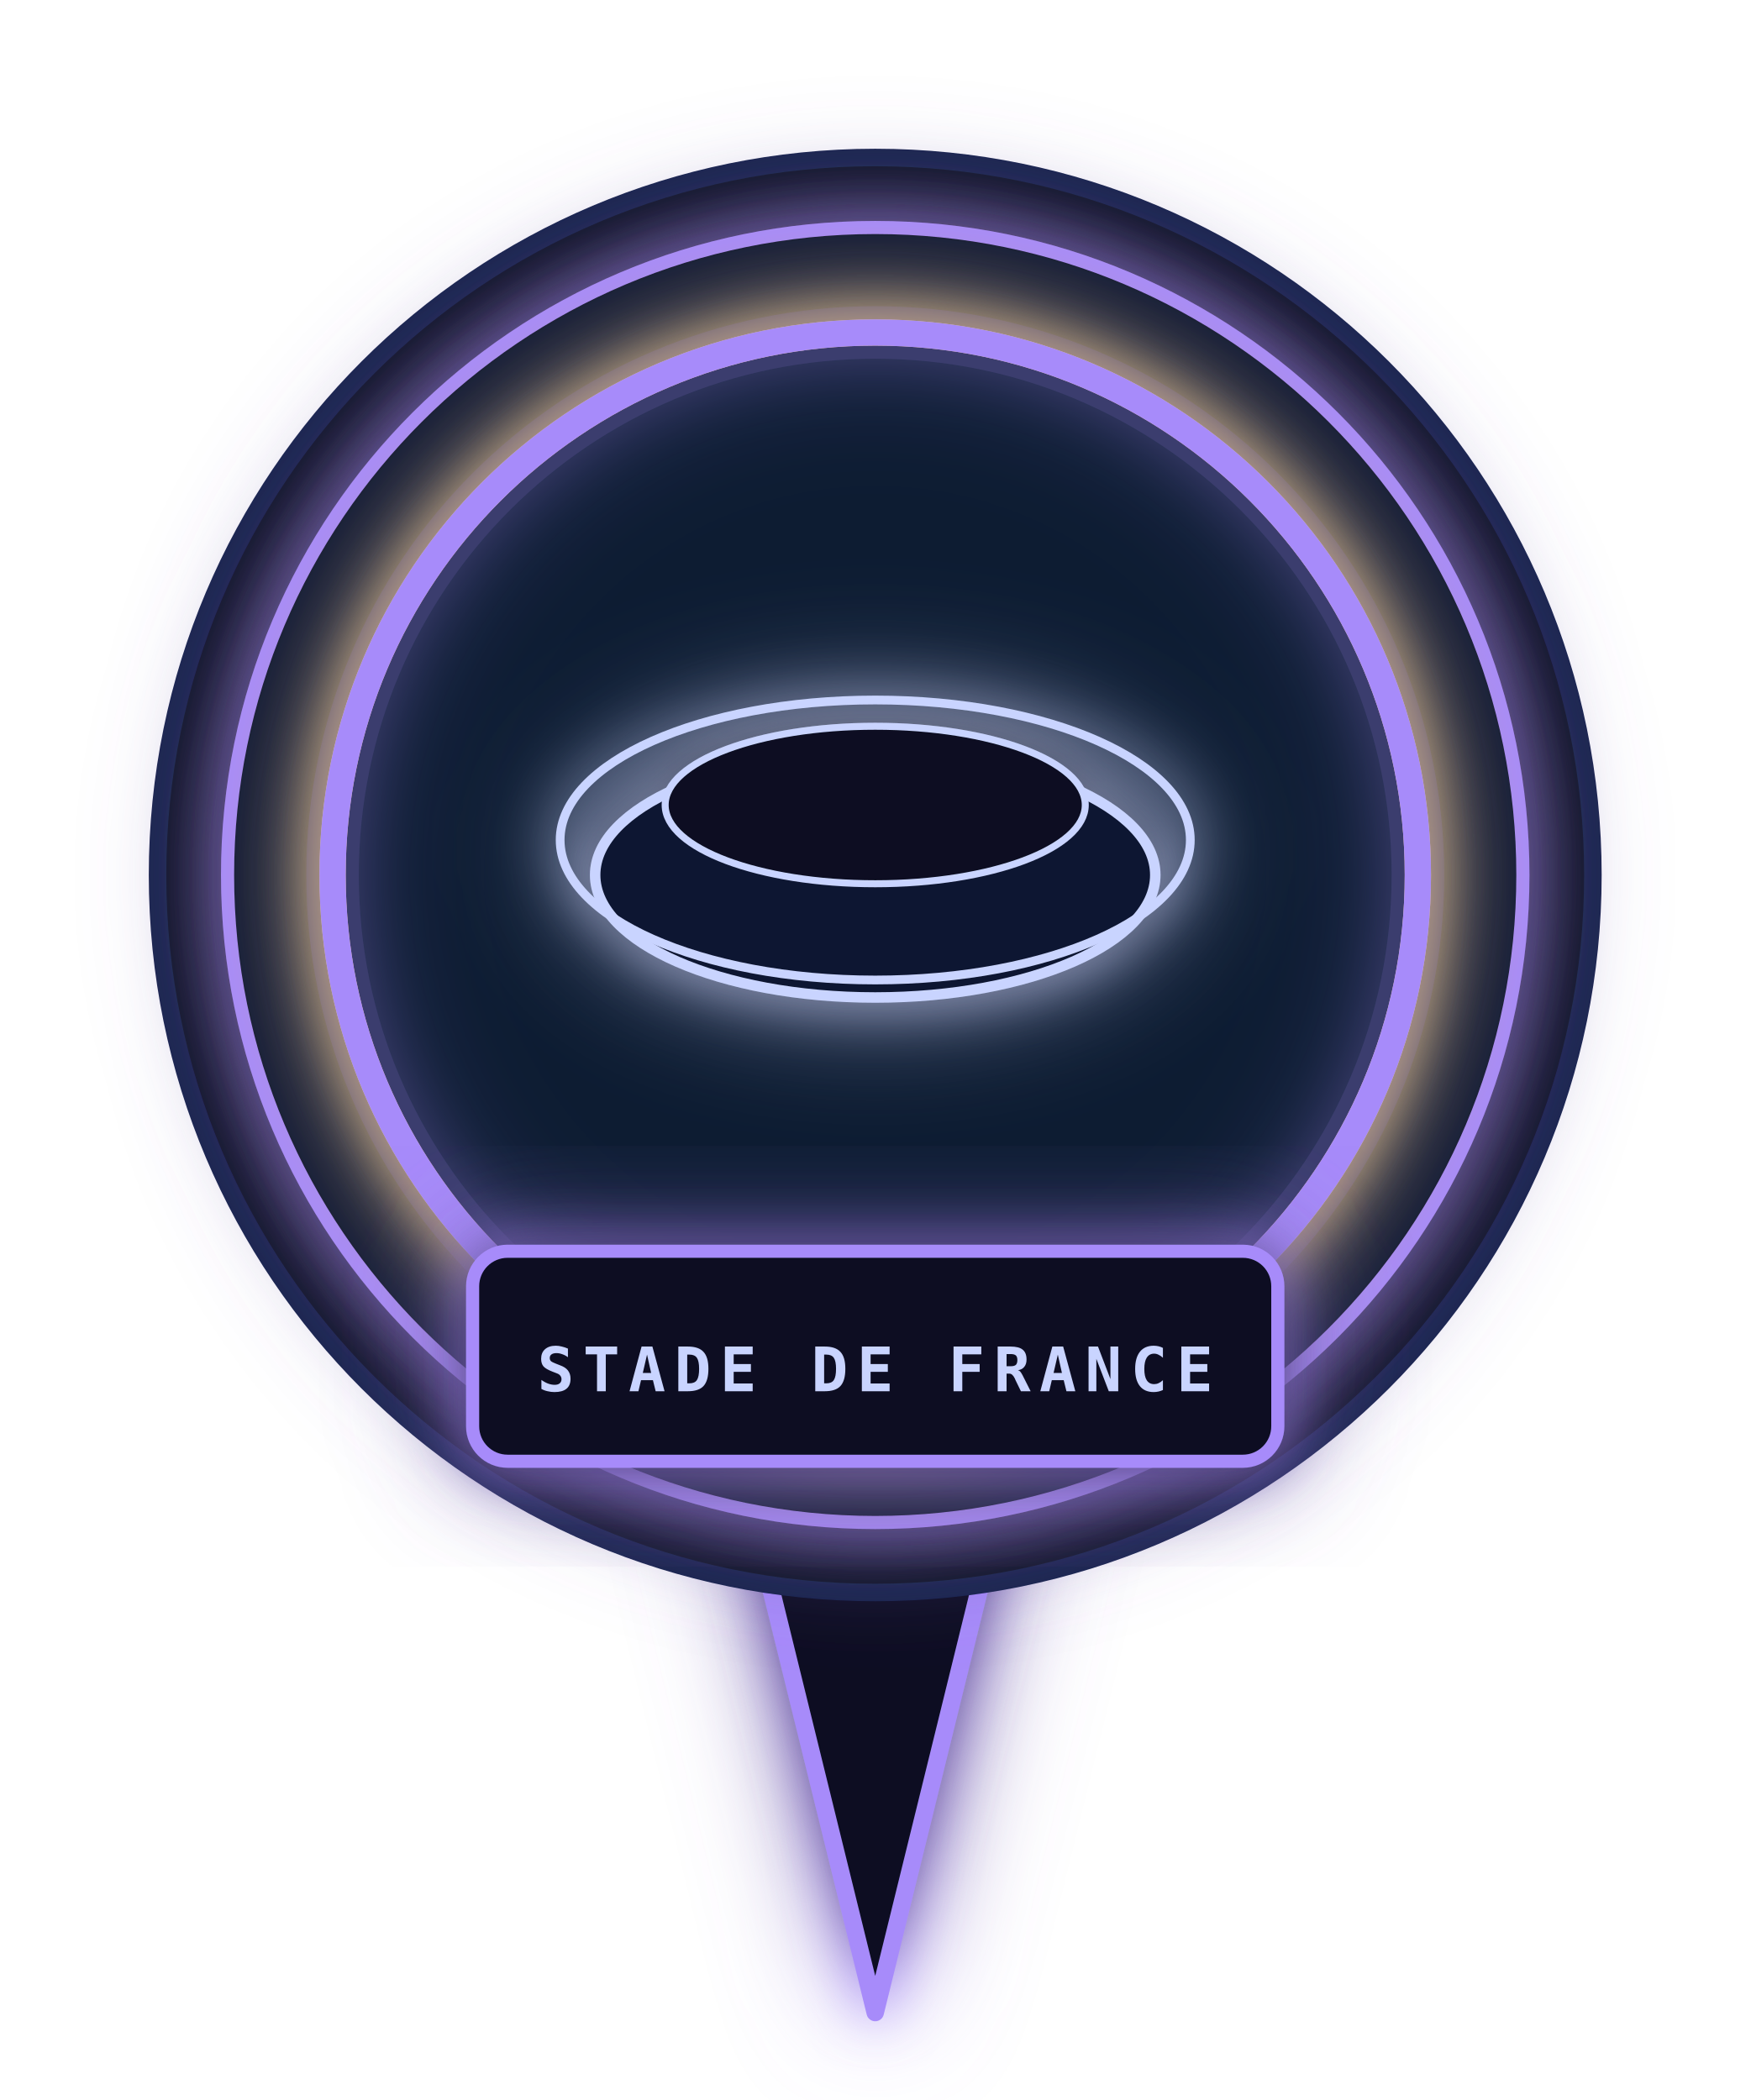
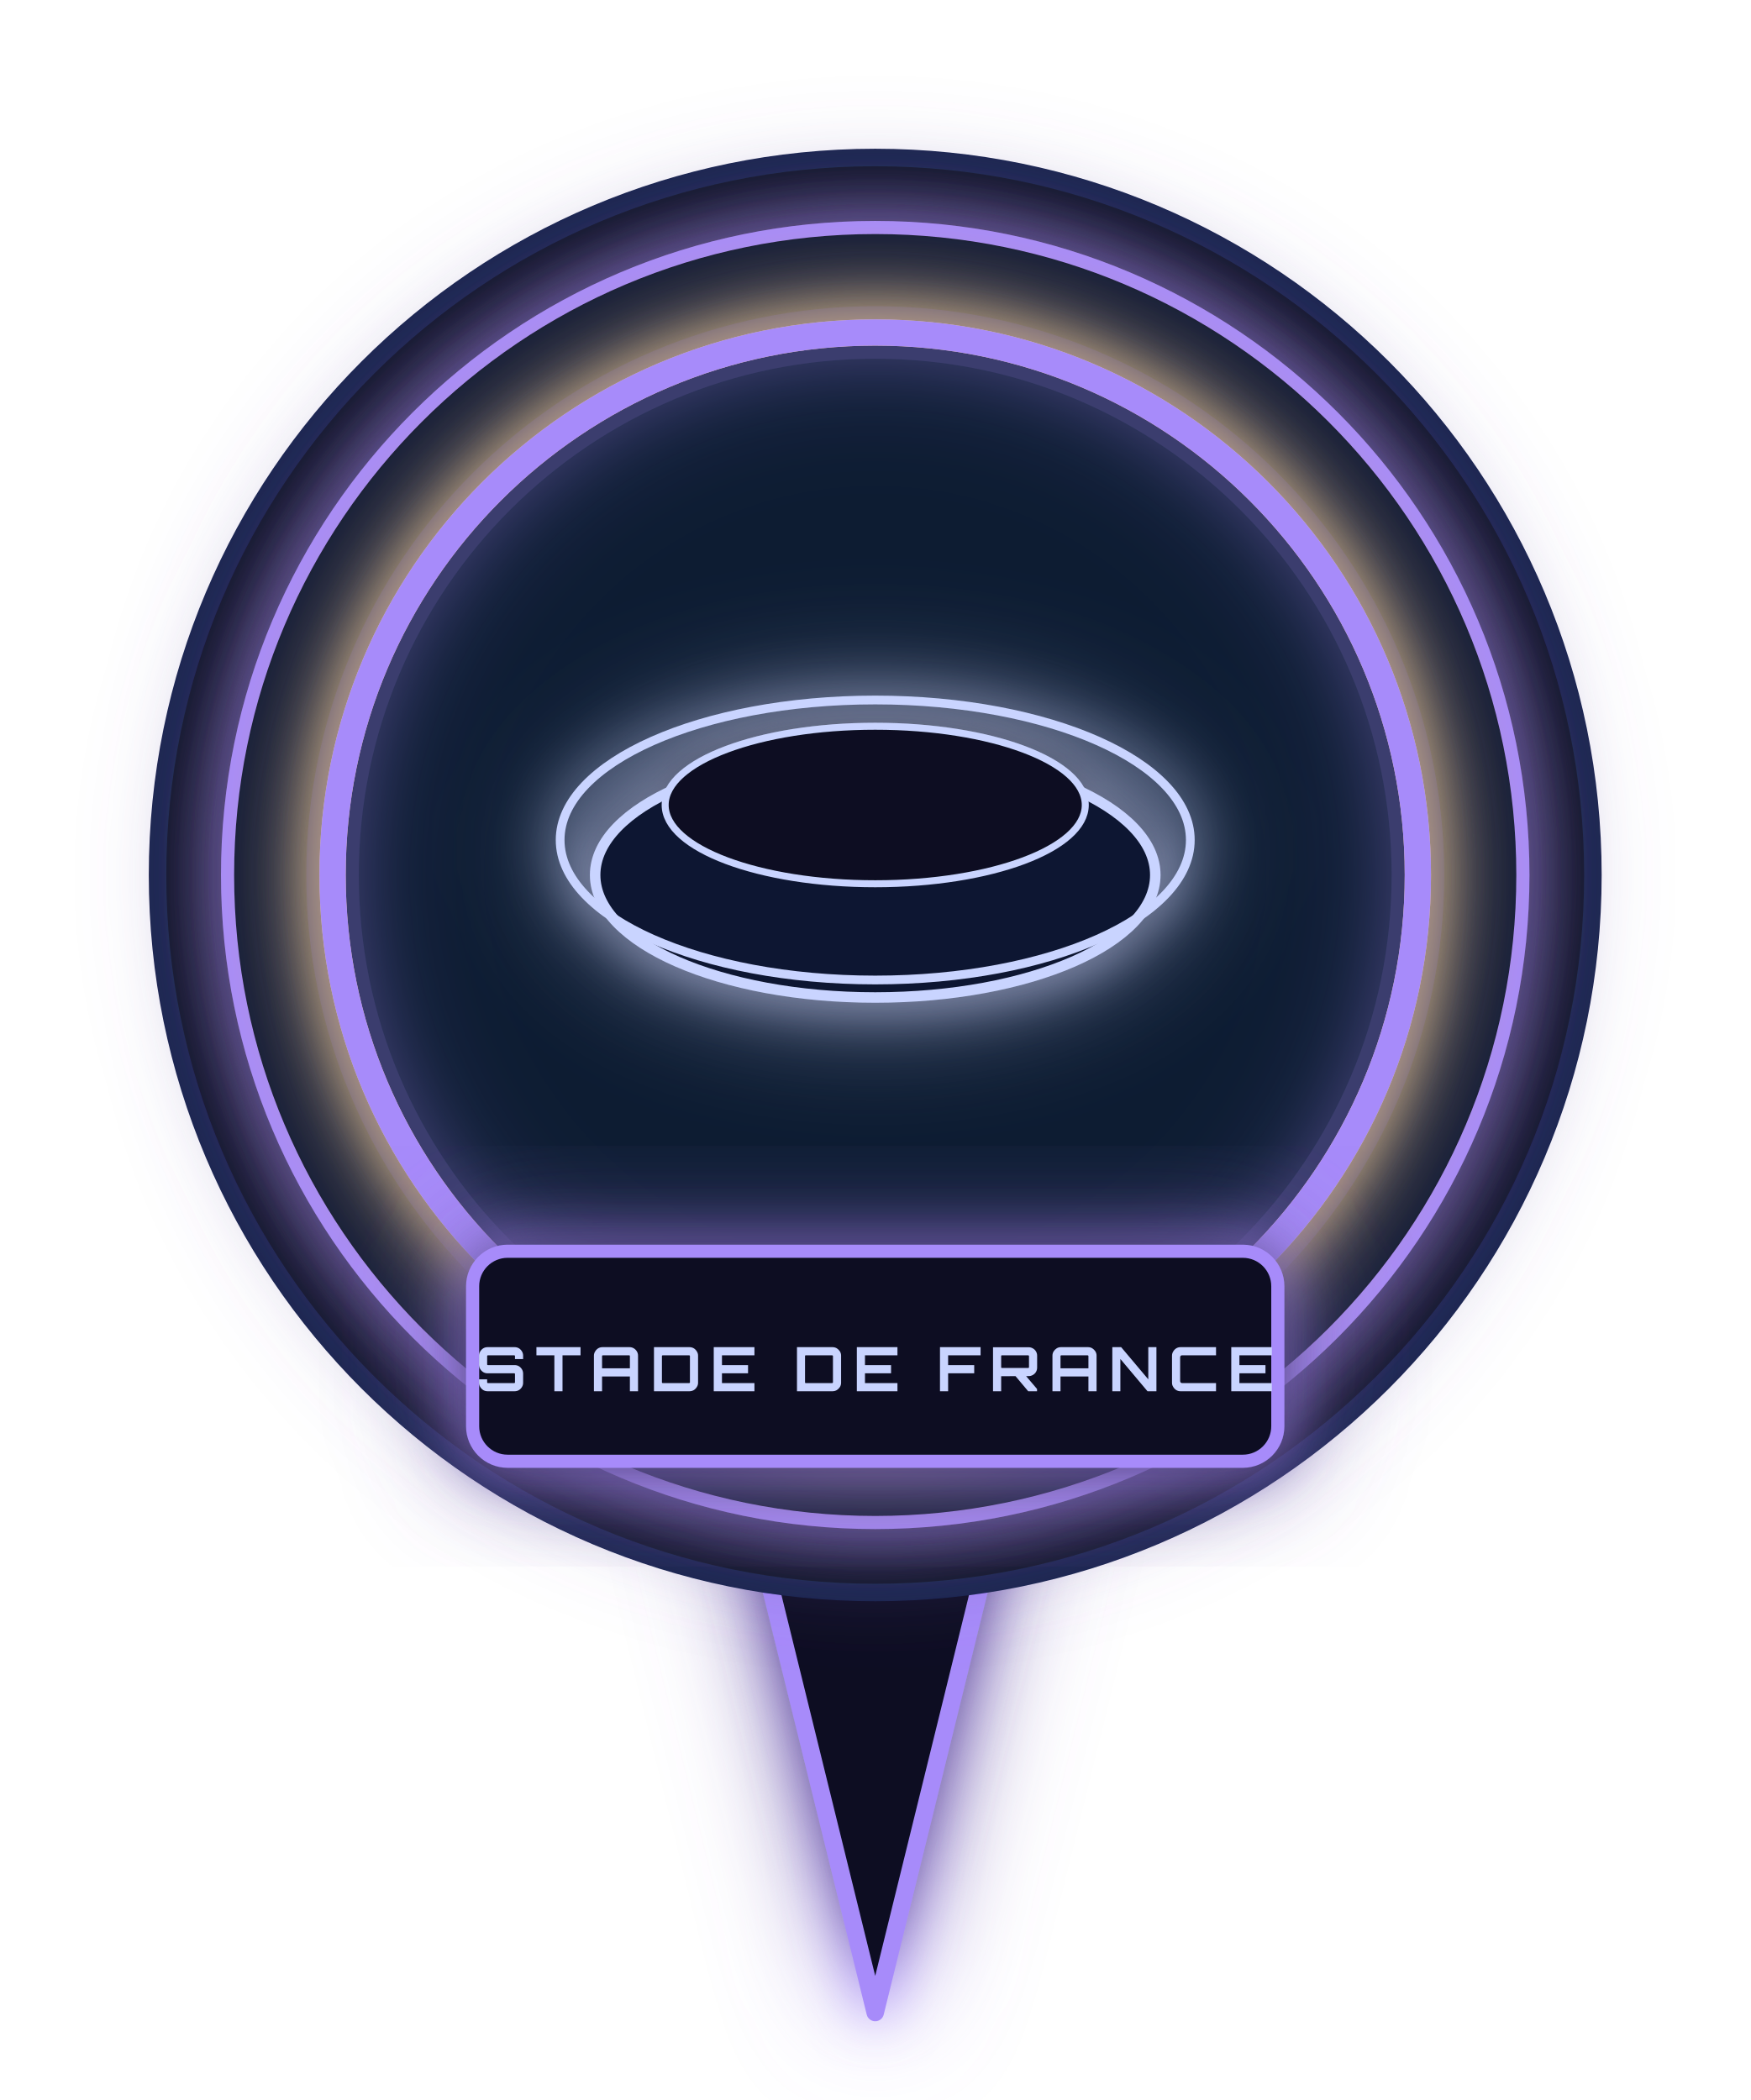
<svg xmlns="http://www.w3.org/2000/svg" viewBox="0 0 200 240" width="100%" height="100%">
  <defs>
    <filter id="neonGlow" x="-50%" y="-50%" width="200%" height="200%">
      <feGaussianBlur stdDeviation="3" result="blur1" />
      <feGaussianBlur stdDeviation="6" result="blur2" />
      <feMerge>
        <feMergeNode in="blur2" />
        <feMergeNode in="blur1" />
        <feMergeNode in="SourceGraphic" />
      </feMerge>
    </filter>
  </defs>
  <g>
    <path d="M 20,100 L 180,100 M 100,20 L 100,180" fill="none" stroke="#16224A" stroke-width="0.8" />
    <polygon points="100,230 84,165 116,165" fill="#0B1020" stroke="#A78BFA" stroke-width="2" filter="url(#neonGlow)" stroke-linejoin="round" />
    <circle cx="100" cy="100" r="82" fill="#0B1020" stroke="#16224A" stroke-width="2" />
    <circle cx="100" cy="100" r="74" fill="#0F1730" stroke="#A78BFA" stroke-width="1.5" filter="url(#neonGlow)" />
    <circle cx="100" cy="100" r="62" fill="#111A33" stroke="#FFE066" stroke-width="3" filter="url(#neonGlow)" />
    <circle id="station-accent" cx="100" cy="100" r="62" fill="none" stroke="#A78BFA" stroke-width="3" />
    <circle id="station-accent-bloom" cx="100" cy="100" r="62" fill="none" stroke="#A78BFA" stroke-width="6" opacity="0.3" filter="url(#neonGlow)" />
    <g id="station-glyph" transform="translate(100, 92)" filter="url(#neonGlow)">
      <ellipse cx="0" cy="8" rx="32" ry="14" fill="#0F1730" stroke="#C9D4FF" stroke-width="1.2" />
      <ellipse cx="0" cy="4" rx="36" ry="16" fill="none" stroke="#C9D4FF" stroke-width="1" />
      <ellipse cx="0" cy="0" rx="24" ry="9" fill="#0B1020" stroke="#C9D4FF" stroke-width="0.8" />
    </g>
    <g transform="translate(100, 155)">
      <rect id="station-plate" x="-46" y="-12" width="92" height="24" rx="4" fill="#0B1020" stroke="#A78BFA" stroke-width="1.5" filter="url(#neonGlow)" />
-       <text id="station-label" x="0" y="4" font-family="'Orbitron', 'Share Tech Mono', monospace" font-size="7" font-weight="bold" fill="#C9D4FF" text-anchor="middle" letter-spacing="1">STADE DE FRANCE</text>
+       <g id="station-label" fill="#C9D4FF">
+         <path d="M-44.29,4.00 Q-44.56,4.00 -44.78,3.87 Q-45.00,3.73 -45.13,3.51 Q-45.27,3.29 -45.27,3.03 L-45.27,2.64 L-44.34,2.64 L-44.34,2.98 Q-44.34,3.02 -44.32,3.04 Q-44.29,3.07 -44.26,3.07 L-41.24,3.07 Q-41.21,3.07 -41.18,3.04 Q-41.16,3.02 -41.16,2.98 L-41.16,2.03 Q-41.16,1.99 -41.18,1.97 Q-41.21,1.95 -41.24,1.95 L-44.29,1.95 Q-44.56,1.95 -44.78,1.82 Q-45.00,1.68 -45.13,1.46 Q-45.27,1.24 -45.27,0.97 L-45.27,-0.07 Q-45.27,-0.33 -45.13,-0.55 Q-45.00,-0.77 -44.78,-0.91 Q-44.56,-1.04 -44.29,-1.04 L-41.20,-1.04 Q-40.93,-1.04 -40.71,-0.91 Q-40.49,-0.77 -40.36,-0.55 Q-40.23,-0.33 -40.23,-0.07 L-40.23,0.32 L-41.16,0.32 L-41.16,-0.03 Q-41.16,-0.06 -41.18,-0.08 Q-41.21,-0.11 -41.24,-0.11 L-44.26,-0.11 Q-44.29,-0.11 -44.32,-0.08 Q-44.34,-0.06 -44.34,-0.03 L-44.34,0.93 Q-44.34,0.97 -44.32,0.99 Q-44.29,1.01 -44.26,1.01 L-41.20,1.01 Q-40.93,1.01 -40.71,1.14 Q-40.49,1.28 -40.36,1.50 Q-40.23,1.72 -40.23,1.99 L-40.23,3.03 Q-40.23,3.29 -40.36,3.51 Q-40.49,3.73 -40.71,3.87 Q-40.93,4.00 -41.20,4.00 L-44.29,4.00 ZM-36.66,4.00 L-36.66,4.00 L-36.66,-0.11 L-38.71,-0.11 L-38.71,-1.04 L-33.67,-1.04 L-33.67,-0.11 L-35.73,-0.11 L-35.73,4.00 L-36.66,4.00 ZM-32.14,4.00 L-32.14,-0.07 Q-32.14,-0.33 -32.00,-0.55 Q-31.87,-0.77 -31.65,-0.91 Q-31.43,-1.04 -31.16,-1.04 L-28.08,-1.04 Q-27.81,-1.04 -27.59,-0.91 Q-27.36,-0.77 -27.23,-0.55 Q-27.10,-0.33 -27.10,-0.07 L-27.10,4.00 L-28.03,4.00 L-28.03,2.31 L-31.21,2.31 L-31.21,4.00 L-32.14,4.00 L-32.14,4.00 ZM-31.21,1.38 L-28.03,1.38 L-28.03,-0.03 Q-28.03,-0.06 -28.05,-0.08 Q-28.08,-0.11 -28.12,-0.11 L-31.13,-0.11 Q-31.16,-0.11 -31.19,-0.08 Q-31.21,-0.06 -31.21,-0.03 L-31.21,1.38 L-31.21,1.38 ZM-25.28,4.00 L-25.28,-1.04 L-21.22,-1.04 Q-20.96,-1.04 -20.73,-0.91 Q-20.51,-0.77 -20.38,-0.55 Q-20.24,-0.33 -20.24,-0.07 L-20.24,3.03 Q-20.24,3.29 -20.38,3.51 Q-20.51,3.73 -20.73,3.87 Q-20.96,4.00 -21.22,4.00 L-25.28,4.00 ZM-24.28,3.07 L-21.27,3.07 Q-21.23,3.07 -21.20,3.04 Q-21.17,3.02 -21.17,2.98 L-21.17,-0.03 Q-21.17,-0.06 -21.20,-0.08 Q-21.23,-0.11 -21.27,-0.11 L-24.28,-0.11 Q-24.32,-0.11 -24.34,-0.08 Q-24.37,-0.06 -24.37,-0.03 L-24.37,2.98 Q-24.37,3.02 -24.34,3.04 Q-24.32,3.07 -24.28,3.07 ZM-18.45,4.00 L-18.45,-1.04 L-13.80,-1.04 L-13.80,-0.11 L-17.51,-0.11 L-17.51,1.01 L-14.53,1.01 L-14.53,1.95 L-17.51,1.95 L-17.51,3.07 L-13.80,3.07 L-13.80,4.00 L-18.45,4.00 ZM-8.94,4.00 L-8.94,-1.04 L-4.88,-1.04 Q-4.62,-1.04 -4.39,-0.91 Q-4.17,-0.77 -4.03,-0.55 Q-3.90,-0.33 -3.90,-0.07 L-3.90,3.03 Q-3.90,3.29 -4.03,3.51 Q-4.17,3.73 -4.39,3.87 Q-4.62,4.00 -4.88,4.00 L-8.94,4.00 ZM-7.94,3.07 L-4.92,3.07 Q-4.89,3.07 -4.86,3.04 Q-4.83,3.02 -4.83,2.98 L-4.83,-0.03 Q-4.83,-0.06 -4.86,-0.08 Q-4.89,-0.11 -4.92,-0.11 L-7.94,-0.11 Q-7.98,-0.11 -8.00,-0.08 Q-8.02,-0.06 -8.02,-0.03 L-8.02,2.98 Q-8.02,3.02 -8.00,3.04 Q-7.98,3.07 -7.94,3.07 ZM-2.10,4.00 L-2.10,-1.04 L2.54,-1.04 L2.54,-0.11 L-1.17,-0.11 L-1.17,1.01 L1.81,1.01 L1.81,1.95 L-1.17,1.95 L-1.17,3.07 L2.54,3.07 L2.54,4.00 L-2.10,4.00 ZM7.40,4.00 L7.40,-1.04 L12.04,-1.04 L12.04,-0.11 L8.33,-0.11 L8.33,1.01 L11.31,1.01 L11.31,1.95 L8.33,1.95 L8.33,4.00 L7.40,4.00 ZM17.48,4.00 L15.96,2.19 L17.17,2.19 L18.49,3.74 L18.49,4.00 L17.48,4.00 ZM13.46,4.00 L13.46,-1.03 L17.52,-1.03 Q17.79,-1.03 18.01,-0.90 Q18.24,-0.77 18.37,-0.55 Q18.50,-0.33 18.50,-0.06 L18.50,1.30 Q18.50,1.56 18.37,1.79 Q18.24,2.01 18.01,2.14 Q17.79,2.27 17.52,2.27 L14.39,2.28 L14.39,4.00 L13.46,4.00 ZM14.47,1.34 L17.48,1.34 Q17.51,1.34 17.54,1.32 Q17.57,1.30 17.57,1.26 L17.57,-0.03 Q17.57,-0.06 17.54,-0.08 Q17.51,-0.11 17.48,-0.11 L14.47,-0.11 Q14.43,-0.11 14.41,-0.08 Q14.39,-0.06 14.39,-0.03 L14.39,1.26 Q14.39,1.30 14.41,1.32 Q14.43,1.34 14.47,1.34 ZM20.25,4.00 L20.25,-0.07 Q20.25,-0.33 20.38,-0.55 Q20.52,-0.77 20.74,-0.91 Q20.96,-1.04 21.22,-1.04 L24.31,-1.04 Q24.58,-1.04 24.80,-0.91 Q25.02,-0.77 25.16,-0.55 Q25.29,-0.33 25.29,-0.07 L25.29,4.00 L24.36,4.00 L24.36,2.31 L21.17,2.31 L21.17,4.00 L20.25,4.00 L20.25,4.00 ZM21.17,1.38 L24.36,1.38 L24.36,-0.03 Q24.36,-0.06 24.33,-0.08 Q24.30,-0.11 24.27,-0.11 L21.26,-0.11 Q21.22,-0.11 21.20,-0.08 Q21.17,-0.06 21.17,-0.03 L21.17,1.38 L21.17,1.38 ZM27.09,4.00 L27.09,-1.04 L28.10,-1.04 L31.20,2.64 L31.20,-1.04 L32.13,-1.04 L32.13,4.00 L31.11,4.00 L28.01,0.31 L28.01,4.00 L27.09,4.00 ZM34.89,4.00 Q34.62,4.00 34.40,3.87 Q34.18,3.73 34.05,3.51 Q33.91,3.29 33.91,3.03 L33.91,-0.07 Q33.91,-0.33 34.05,-0.55 Q34.18,-0.77 34.40,-0.91 Q34.62,-1.04 34.89,-1.04 L38.94,-1.04 L38.94,-0.11 L35.08,-0.11 Q34.97,-0.11 34.90,-0.05 Q34.84,0.02 34.84,0.14 L34.84,2.82 Q34.84,2.94 34.90,3.00 Q34.97,3.07 35.08,3.07 L38.94,3.07 L38.94,4.00 L34.89,4.00 ZM40.68,4.00 L40.68,-1.04 L45.32,-1.04 L45.32,-0.11 L41.61,-0.11 L41.61,1.01 L44.59,1.01 L44.59,1.95 L41.61,1.95 L41.61,3.07 L45.32,3.07 L45.32,4.00 L40.68,4.00 Z" />
+       </g>
    </g>
  </g>
</svg>
